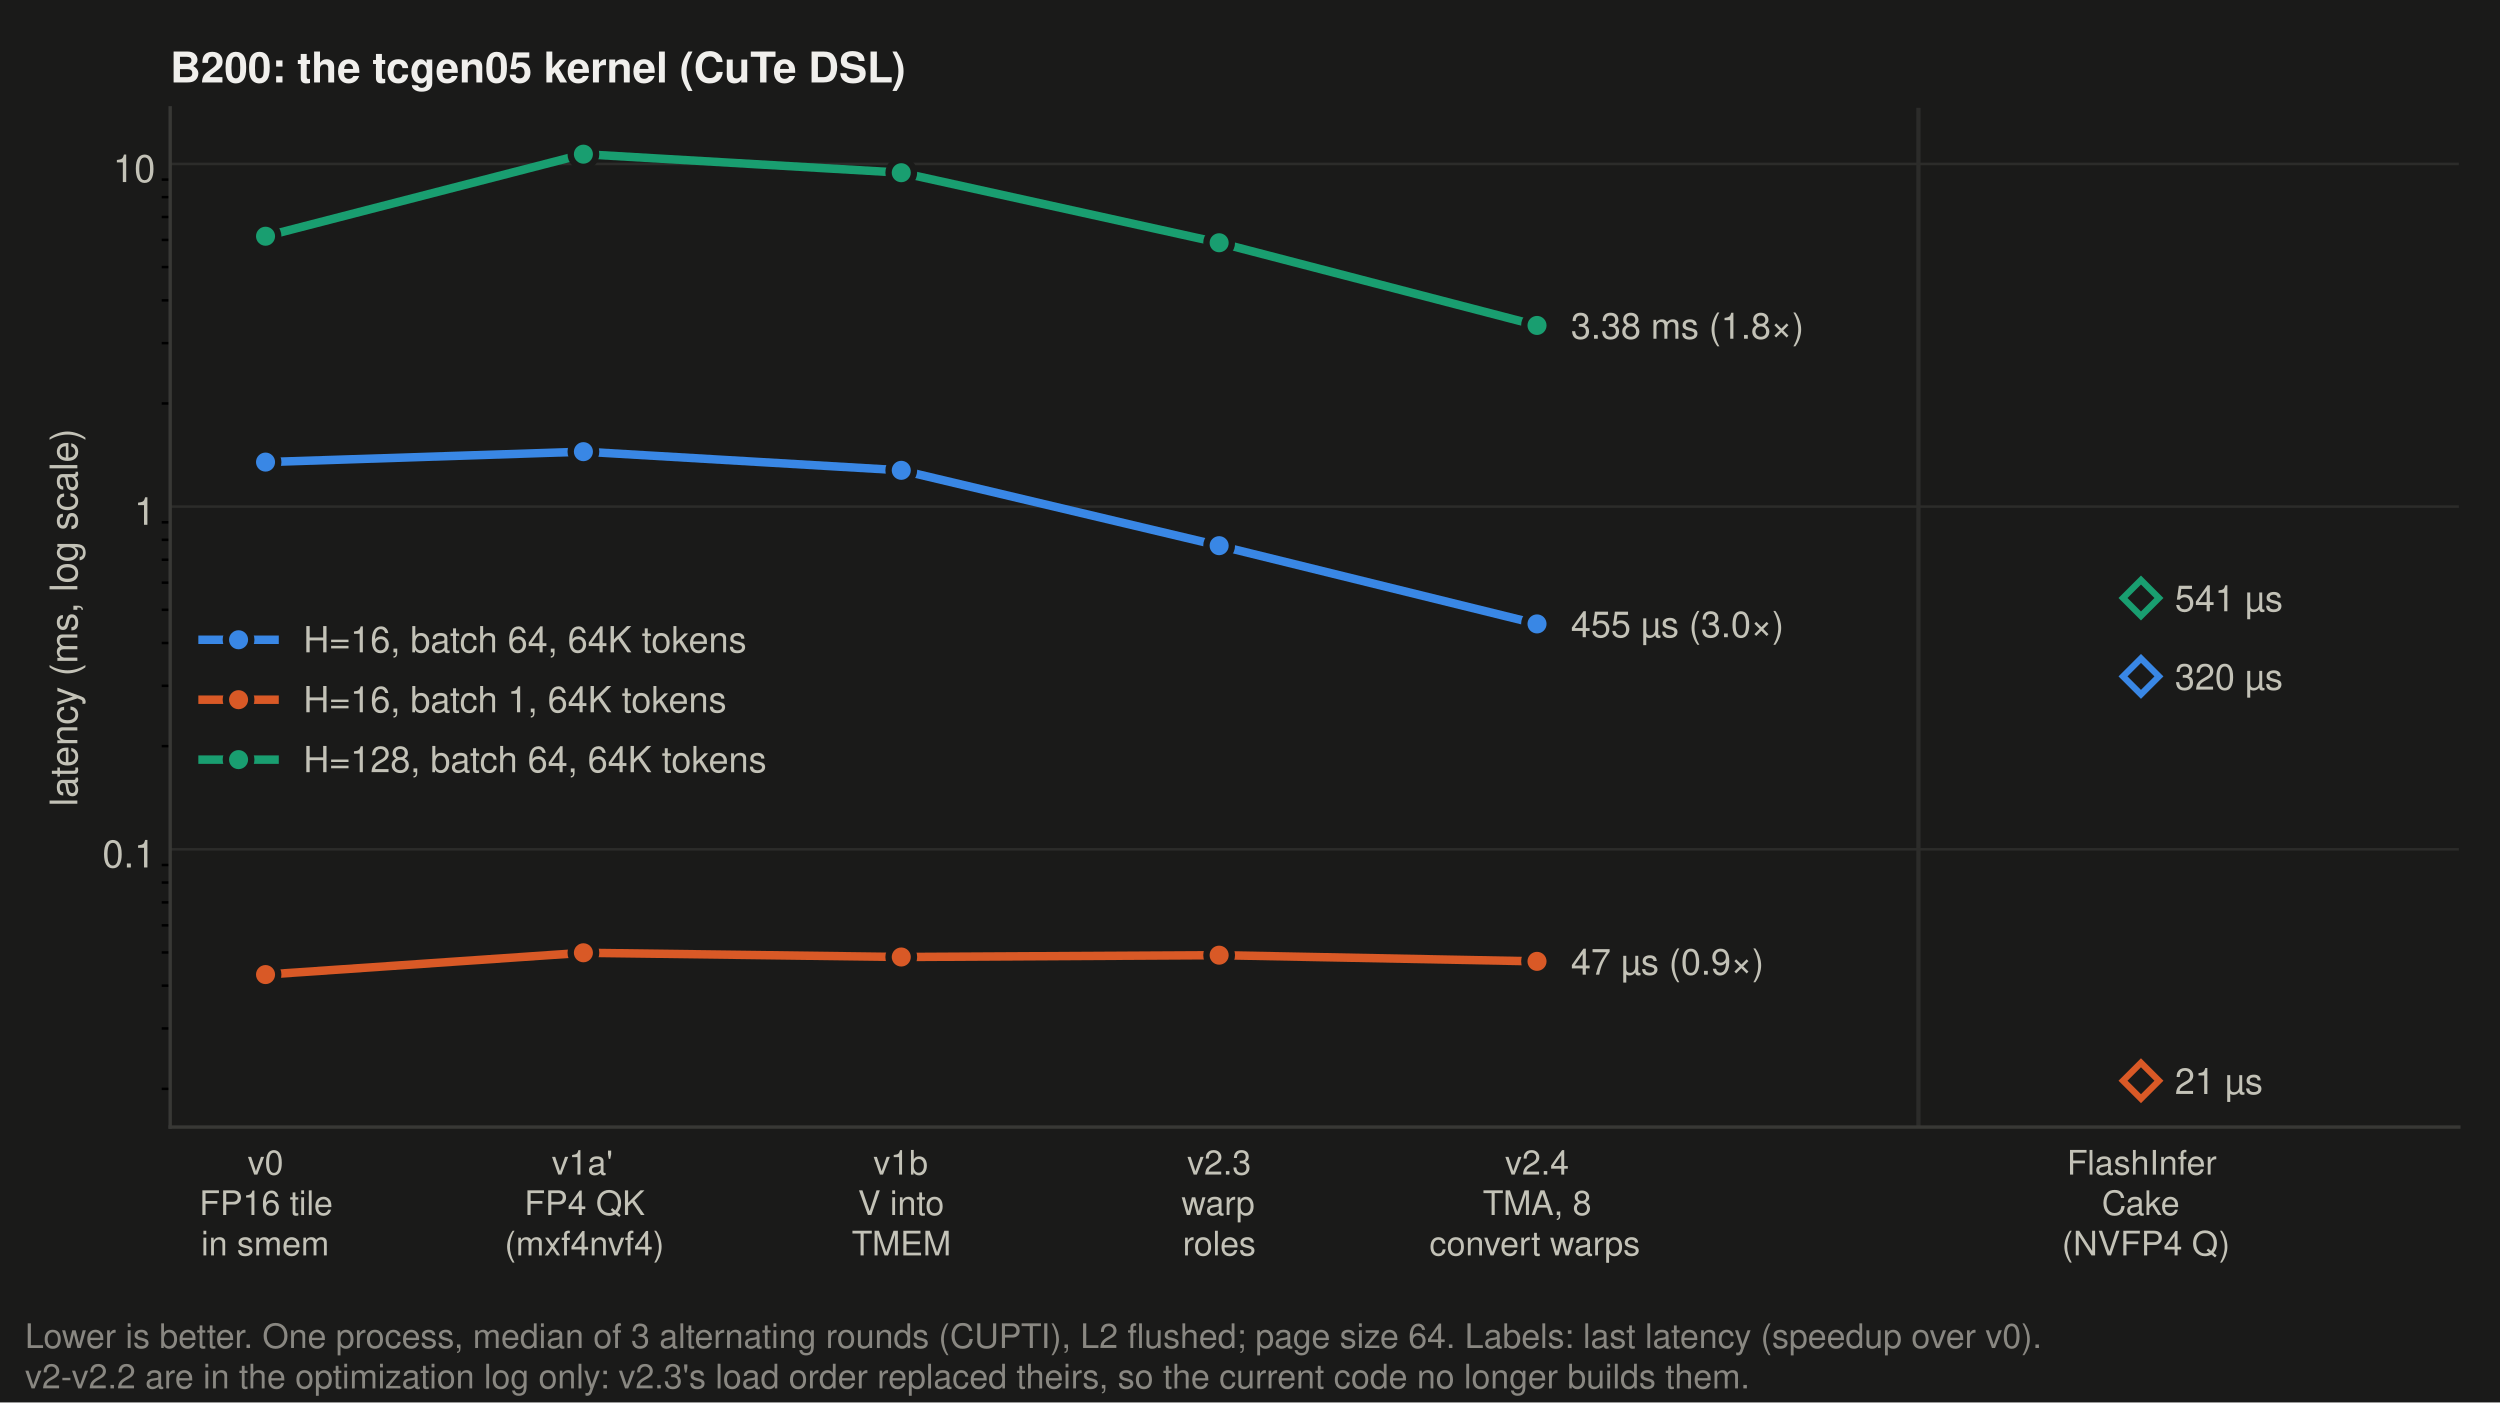
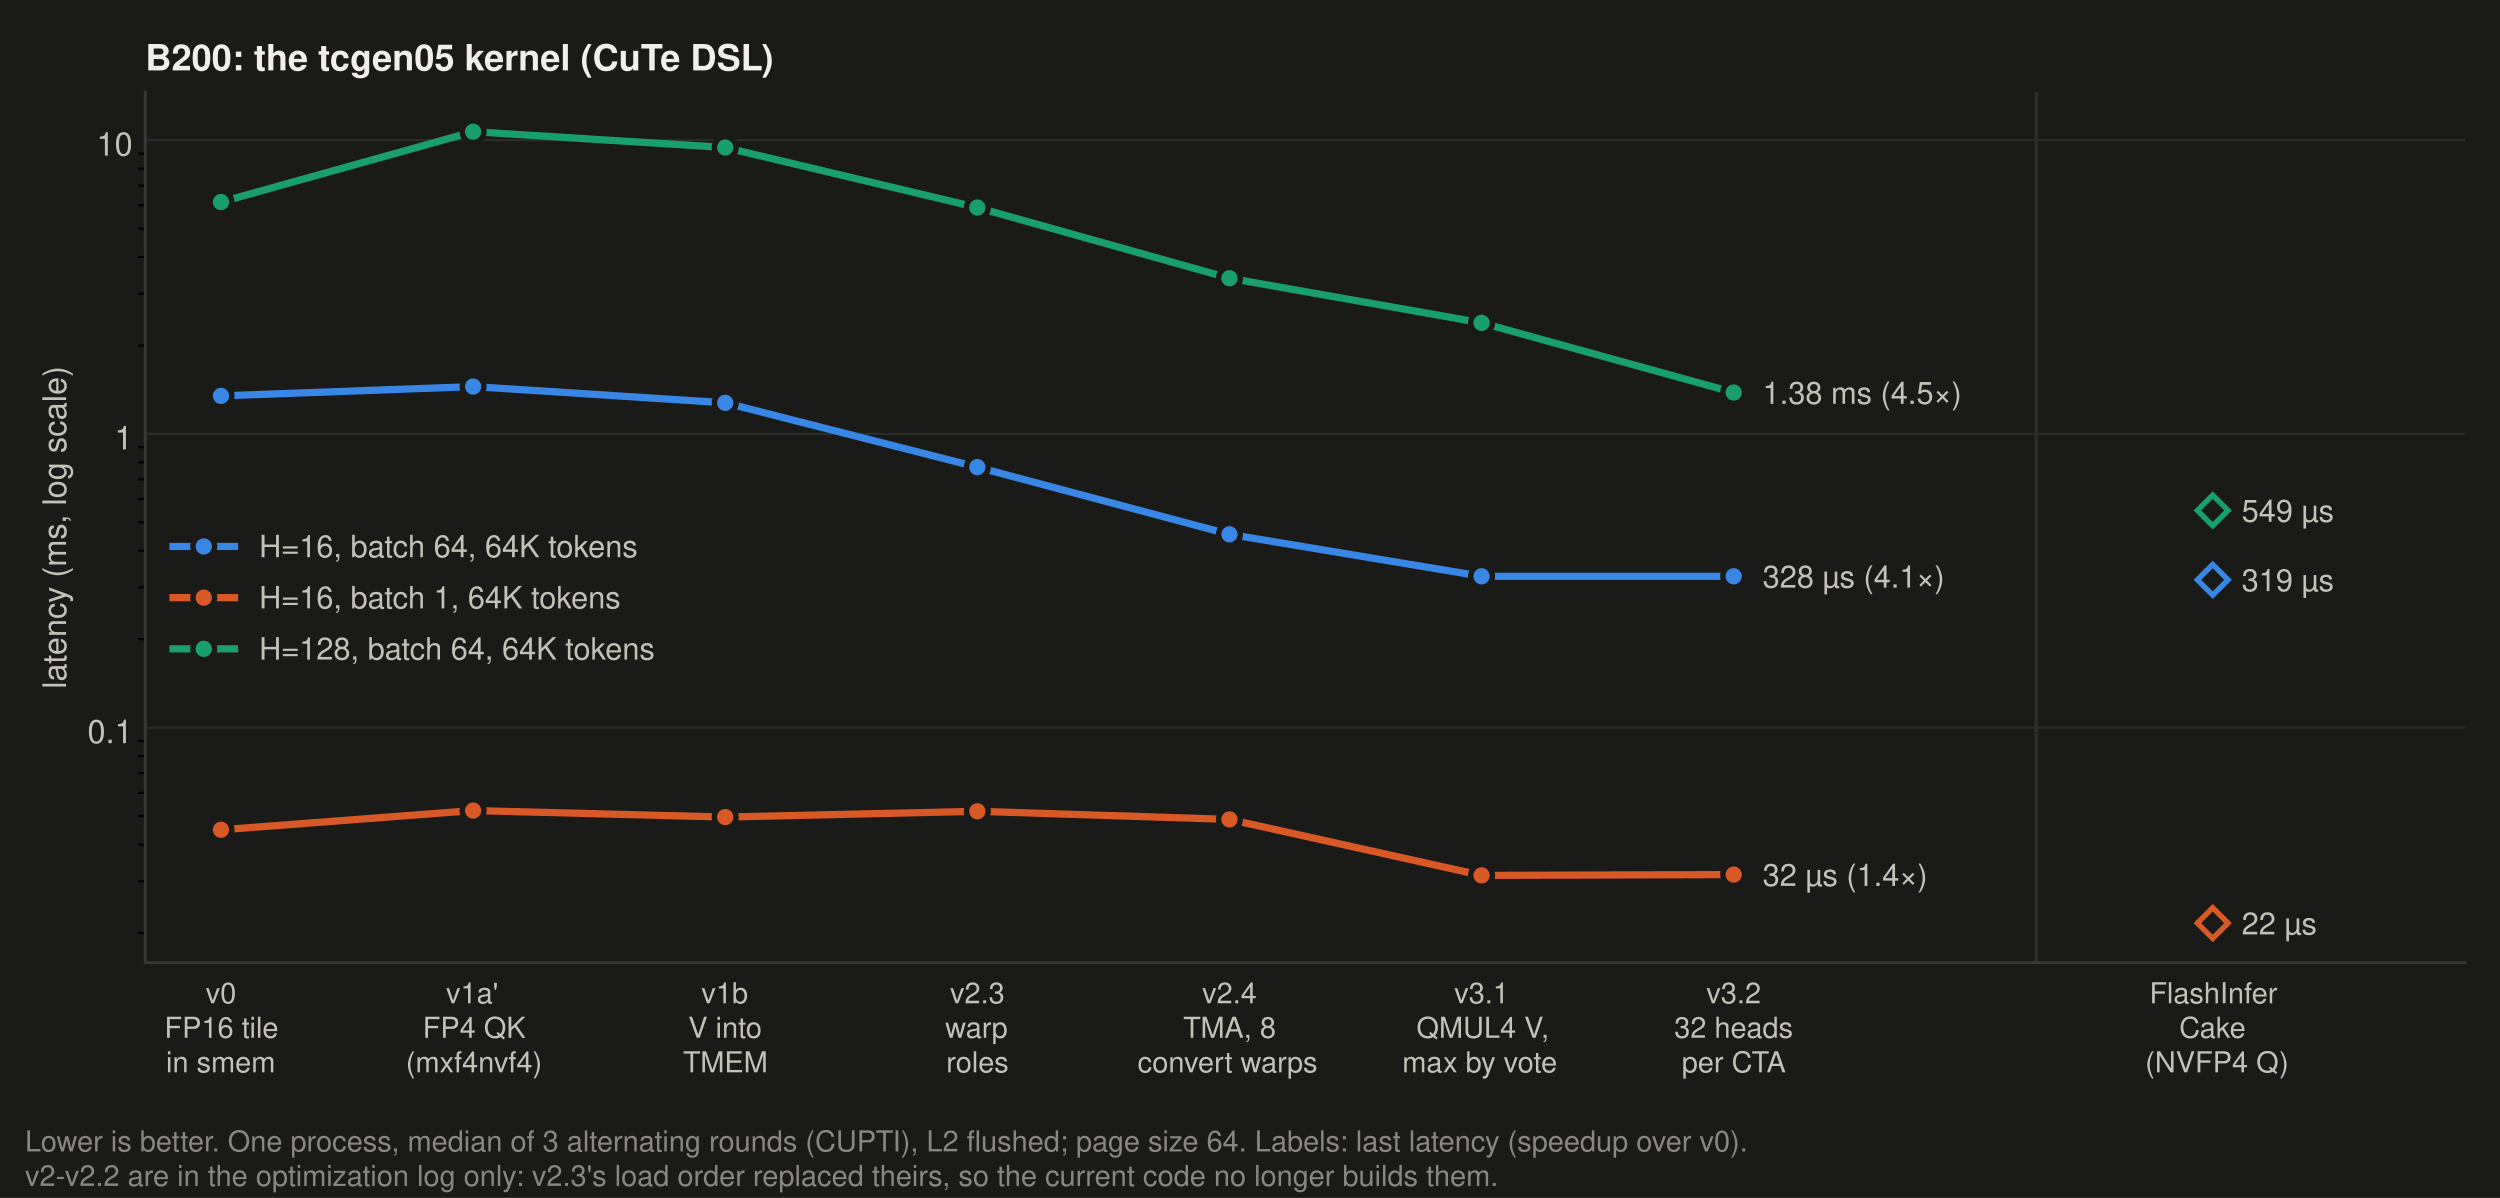
- <svg xmlns="http://www.w3.org/2000/svg" xmlns:xlink="http://www.w3.org/1999/xlink" width="590.4pt" height="331.2pt" viewBox="0 0 590.4 331.2" version="1.1">
+ <svg xmlns="http://www.w3.org/2000/svg" xmlns:xlink="http://www.w3.org/1999/xlink" width="691.2pt" height="331.2pt" viewBox="0 0 691.2 331.2" version="1.1">
  <defs>
    <style type="text/css">*{stroke-linejoin: round; stroke-linecap: butt}</style>
  </defs>
  <g id="figure_1">
    <g id="patch_1">
-       <path d="M 0 331.2  L 590.4 331.2  L 590.4 0  L 0 0  z " style="fill: #1a1a19" />
+       <path d="M 0 331.2  L 691.2 331.2  L 691.2 0  L 0 0  z " style="fill: #1a1a19" />
    </g>
    <g id="axes_1">
      <g id="patch_2">
-         <path d="M 40.188 266.164  L 580.68 266.164  L 580.68 25.47  L 40.188 25.47  z " style="fill: #1a1a19" />
+         <path d="M 40.188 266.164  L 681.48 266.164  L 681.48 25.47  L 40.188 25.47  z " style="fill: #1a1a19" />
      </g>
      <g id="matplotlib.axis_1">
        <g id="xtick_1">
          <g id="line2d_1" />
          <g id="text_1">
-             <text style="font-size: 8px; font-family: 'Helvetica Neue', 'Helvetica', 'Arial', 'DejaVu Sans', sans-serif; fill: #c3c2b7" transform="translate(58.48475 277.392)">v0</text>
-             <text style="font-size: 8px; font-family: 'Helvetica Neue', 'Helvetica', 'Arial', 'DejaVu Sans', sans-serif; fill: #c3c2b7" transform="translate(47.07662 286.936)">FP16 tile</text>
-             <text style="font-size: 8px; font-family: 'Helvetica Neue', 'Helvetica', 'Arial', 'DejaVu Sans', sans-serif; fill: #c3c2b7" transform="translate(47.51288 296.48)">in smem</text>
+             <text style="font-size: 8px; font-family: 'Helvetica Neue', 'Helvetica', 'Arial', 'DejaVu Sans', sans-serif; fill: #c3c2b7" transform="translate(56.87595 277.392)">v0</text>
+             <text style="font-size: 8px; font-family: 'Helvetica Neue', 'Helvetica', 'Arial', 'DejaVu Sans', sans-serif; fill: #c3c2b7" transform="translate(45.46782 286.936)">FP16 tile</text>
+             <text style="font-size: 8px; font-family: 'Helvetica Neue', 'Helvetica', 'Arial', 'DejaVu Sans', sans-serif; fill: #c3c2b7" transform="translate(45.90407 296.48)">in smem</text>
          </g>
        </g>
        <g id="xtick_2">
          <g id="line2d_2" />
          <g id="text_2">
-             <text style="font-size: 8px; font-family: 'Helvetica Neue', 'Helvetica', 'Arial', 'DejaVu Sans', sans-serif; fill: #c3c2b7" transform="translate(130.2931 277.392)">v1a'</text>
-             <text style="font-size: 8px; font-family: 'Helvetica Neue', 'Helvetica', 'Arial', 'DejaVu Sans', sans-serif; fill: #c3c2b7" transform="translate(123.845 286.936)">FP4 QK</text>
-             <text style="font-size: 8px; font-family: 'Helvetica Neue', 'Helvetica', 'Arial', 'DejaVu Sans', sans-serif; fill: #c3c2b7" transform="translate(119.1818 296.48)">(mxf4nvf4)</text>
+             <text style="font-size: 8px; font-family: 'Helvetica Neue', 'Helvetica', 'Arial', 'DejaVu Sans', sans-serif; fill: #c3c2b7" transform="translate(123.3216 277.392)">v1a'</text>
+             <text style="font-size: 8px; font-family: 'Helvetica Neue', 'Helvetica', 'Arial', 'DejaVu Sans', sans-serif; fill: #c3c2b7" transform="translate(116.8735 286.936)">FP4 QK</text>
+             <text style="font-size: 8px; font-family: 'Helvetica Neue', 'Helvetica', 'Arial', 'DejaVu Sans', sans-serif; fill: #c3c2b7" transform="translate(112.2103 296.48)">(mxf4nvf4)</text>
          </g>
        </g>
        <g id="xtick_3">
          <g id="line2d_3" />
          <g id="text_3">
-             <text style="font-size: 8px; font-family: 'Helvetica Neue', 'Helvetica', 'Arial', 'DejaVu Sans', sans-serif; fill: #c3c2b7" transform="translate(206.2495 277.392)">v1b</text>
-             <text style="font-size: 8px; font-family: 'Helvetica Neue', 'Helvetica', 'Arial', 'DejaVu Sans', sans-serif; fill: #c3c2b7" transform="translate(202.6214 286.936)">V into</text>
-             <text style="font-size: 8px; font-family: 'Helvetica Neue', 'Helvetica', 'Arial', 'DejaVu Sans', sans-serif; fill: #c3c2b7" transform="translate(201.1377 296.48)">TMEM</text>
+             <text style="font-size: 8px; font-family: 'Helvetica Neue', 'Helvetica', 'Arial', 'DejaVu Sans', sans-serif; fill: #c3c2b7" transform="translate(193.9154 277.392)">v1b</text>
+             <text style="font-size: 8px; font-family: 'Helvetica Neue', 'Helvetica', 'Arial', 'DejaVu Sans', sans-serif; fill: #c3c2b7" transform="translate(190.2873 286.936)">V into</text>
+             <text style="font-size: 8px; font-family: 'Helvetica Neue', 'Helvetica', 'Arial', 'DejaVu Sans', sans-serif; fill: #c3c2b7" transform="translate(188.8035 296.48)">TMEM</text>
          </g>
        </g>
        <g id="xtick_4">
          <g id="line2d_4" />
          <g id="text_4">
-             <text style="font-size: 8px; font-family: 'Helvetica Neue', 'Helvetica', 'Arial', 'DejaVu Sans', sans-serif; fill: #c3c2b7" transform="translate(280.3541 277.392)">v2.3</text>
-             <text style="font-size: 8px; font-family: 'Helvetica Neue', 'Helvetica', 'Arial', 'DejaVu Sans', sans-serif; fill: #c3c2b7" transform="translate(279.0297 286.936)">warp</text>
-             <text style="font-size: 8px; font-family: 'Helvetica Neue', 'Helvetica', 'Arial', 'DejaVu Sans', sans-serif; fill: #c3c2b7" transform="translate(279.321 296.48)">roles</text>
+             <text style="font-size: 8px; font-family: 'Helvetica Neue', 'Helvetica', 'Arial', 'DejaVu Sans', sans-serif; fill: #c3c2b7" transform="translate(262.6573 277.392)">v2.3</text>
+             <text style="font-size: 8px; font-family: 'Helvetica Neue', 'Helvetica', 'Arial', 'DejaVu Sans', sans-serif; fill: #c3c2b7" transform="translate(261.3329 286.936)">warp</text>
+             <text style="font-size: 8px; font-family: 'Helvetica Neue', 'Helvetica', 'Arial', 'DejaVu Sans', sans-serif; fill: #c3c2b7" transform="translate(261.6242 296.48)">roles</text>
          </g>
        </g>
        <g id="xtick_5">
          <g id="line2d_5" />
          <g id="text_5">
-             <text style="font-size: 8px; font-family: 'Helvetica Neue', 'Helvetica', 'Arial', 'DejaVu Sans', sans-serif; fill: #c3c2b7" transform="translate(355.4225 277.392)">v2.4</text>
-             <text style="font-size: 8px; font-family: 'Helvetica Neue', 'Helvetica', 'Arial', 'DejaVu Sans', sans-serif; fill: #c3c2b7" transform="translate(350.1625 286.936)">TMA, 8</text>
-             <text style="font-size: 8px; font-family: 'Helvetica Neue', 'Helvetica', 'Arial', 'DejaVu Sans', sans-serif; fill: #c3c2b7" transform="translate(337.5781 296.48)">convert warps</text>
+             <text style="font-size: 8px; font-family: 'Helvetica Neue', 'Helvetica', 'Arial', 'DejaVu Sans', sans-serif; fill: #c3c2b7" transform="translate(332.3629 277.392)">v2.4</text>
+             <text style="font-size: 8px; font-family: 'Helvetica Neue', 'Helvetica', 'Arial', 'DejaVu Sans', sans-serif; fill: #c3c2b7" transform="translate(327.1029 286.936)">TMA, 8</text>
+             <text style="font-size: 8px; font-family: 'Helvetica Neue', 'Helvetica', 'Arial', 'DejaVu Sans', sans-serif; fill: #c3c2b7" transform="translate(314.5186 296.48)">convert warps</text>
          </g>
        </g>
        <g id="xtick_6">
          <g id="line2d_6" />
          <g id="text_6">
-             <text style="font-size: 8px; font-family: 'Helvetica Neue', 'Helvetica', 'Arial', 'DejaVu Sans', sans-serif; fill: #c3c2b7" transform="translate(488.1317 277.392)">FlashInfer</text>
-             <text style="font-size: 8px; font-family: 'Helvetica Neue', 'Helvetica', 'Arial', 'DejaVu Sans', sans-serif; fill: #c3c2b7" transform="translate(496.351 286.936)">Cake</text>
-             <text style="font-size: 8px; font-family: 'Helvetica Neue', 'Helvetica', 'Arial', 'DejaVu Sans', sans-serif; fill: #c3c2b7" transform="translate(486.9435 296.48)">(NVFP4 Q)</text>
+             <text style="font-size: 8px; font-family: 'Helvetica Neue', 'Helvetica', 'Arial', 'DejaVu Sans', sans-serif; fill: #c3c2b7" transform="translate(402.0686 277.392)">v3.1</text>
+             <text style="font-size: 8px; font-family: 'Helvetica Neue', 'Helvetica', 'Arial', 'DejaVu Sans', sans-serif; fill: #c3c2b7" transform="translate(391.6173 286.936)">QMUL4 V,</text>
+             <text style="font-size: 8px; font-family: 'Helvetica Neue', 'Helvetica', 'Arial', 'DejaVu Sans', sans-serif; fill: #c3c2b7" transform="translate(387.6961 296.48)">max by vote</text>
+           </g>
+         </g>
+         <g id="xtick_7">
+           <g id="line2d_7" />
+           <g id="text_7">
+             <text style="font-size: 8px; font-family: 'Helvetica Neue', 'Helvetica', 'Arial', 'DejaVu Sans', sans-serif; fill: #c3c2b7" transform="translate(471.7742 277.392)">v3.2</text>
+             <text style="font-size: 8px; font-family: 'Helvetica Neue', 'Helvetica', 'Arial', 'DejaVu Sans', sans-serif; fill: #c3c2b7" transform="translate(462.8824 286.936)">32 heads</text>
+             <text style="font-size: 8px; font-family: 'Helvetica Neue', 'Helvetica', 'Arial', 'DejaVu Sans', sans-serif; fill: #c3c2b7" transform="translate(464.9617 296.48)">per CTA</text>
+           </g>
+         </g>
+         <g id="xtick_8">
+           <g id="line2d_8" />
+           <g id="text_8">
+             <text style="font-size: 8px; font-family: 'Helvetica Neue', 'Helvetica', 'Arial', 'DejaVu Sans', sans-serif; fill: #c3c2b7" transform="translate(594.2943 277.392)">FlashInfer</text>
+             <text style="font-size: 8px; font-family: 'Helvetica Neue', 'Helvetica', 'Arial', 'DejaVu Sans', sans-serif; fill: #c3c2b7" transform="translate(602.5137 286.936)">Cake</text>
+             <text style="font-size: 8px; font-family: 'Helvetica Neue', 'Helvetica', 'Arial', 'DejaVu Sans', sans-serif; fill: #c3c2b7" transform="translate(593.1062 296.48)">(NVFP4 Q)</text>
          </g>
        </g>
      </g>
      <g id="matplotlib.axis_2">
        <g id="ytick_1">
-           <g id="line2d_7">
-             <path d="M 40.188 200.573  L 580.68 200.573  " clip-path="url(#pff2d1e8fad)" style="fill: none; stroke: #2c2c2a; stroke-width: 0.6; stroke-linecap: square" />
-           </g>
-           <g id="line2d_8" />
-           <g id="text_7">
-             <text style="font-size: 9px; font-family: 'Helvetica Neue', 'Helvetica', 'Arial', 'DejaVu Sans', sans-serif; text-anchor: end; fill: #c3c2b7" x="36.688" y="204.857" transform="rotate(-0 36.688 204.857)">0.1</text>
+           <g id="line2d_9">
+             <path d="M 40.188 201.173  L 681.48 201.173  " clip-path="url(#pf9c67b14f9)" style="fill: none; stroke: #2c2c2a; stroke-width: 0.6; stroke-linecap: square" />
+           </g>
+           <g id="line2d_10" />
+           <g id="text_9">
+             <text style="font-size: 9px; font-family: 'Helvetica Neue', 'Helvetica', 'Arial', 'DejaVu Sans', sans-serif; text-anchor: end; fill: #c3c2b7" x="36.688" y="205.457" transform="rotate(-0 36.688 205.4575)">0.1</text>
          </g>
        </g>
        <g id="ytick_2">
-           <g id="line2d_9">
-             <path d="M 40.188 119.644  L 580.68 119.644  " clip-path="url(#pff2d1e8fad)" style="fill: none; stroke: #2c2c2a; stroke-width: 0.6; stroke-linecap: square" />
-           </g>
-           <g id="line2d_10" />
-           <g id="text_8">
-             <text style="font-size: 9px; font-family: 'Helvetica Neue', 'Helvetica', 'Arial', 'DejaVu Sans', sans-serif; text-anchor: end; fill: #c3c2b7" x="36.688" y="123.928" transform="rotate(-0 36.688 123.9279)">1</text>
+           <g id="line2d_11">
+             <path d="M 40.188 119.957  L 681.48 119.957  " clip-path="url(#pf9c67b14f9)" style="fill: none; stroke: #2c2c2a; stroke-width: 0.6; stroke-linecap: square" />
+           </g>
+           <g id="line2d_12" />
+           <g id="text_10">
+             <text style="font-size: 9px; font-family: 'Helvetica Neue', 'Helvetica', 'Arial', 'DejaVu Sans', sans-serif; text-anchor: end; fill: #c3c2b7" x="36.688" y="124.241" transform="rotate(-0 36.688 124.2412)">1</text>
          </g>
        </g>
        <g id="ytick_3">
-           <g id="line2d_11">
-             <path d="M 40.188 38.715  L 580.68 38.715  " clip-path="url(#pff2d1e8fad)" style="fill: none; stroke: #2c2c2a; stroke-width: 0.6; stroke-linecap: square" />
-           </g>
-           <g id="line2d_12" />
-           <g id="text_9">
-             <text style="font-size: 9px; font-family: 'Helvetica Neue', 'Helvetica', 'Arial', 'DejaVu Sans', sans-serif; text-anchor: end; fill: #c3c2b7" x="36.688" y="42.999" transform="rotate(-0 36.688 42.99866)">10</text>
+           <g id="line2d_13">
+             <path d="M 40.188 38.741  L 681.48 38.741  " clip-path="url(#pf9c67b14f9)" style="fill: none; stroke: #2c2c2a; stroke-width: 0.6; stroke-linecap: square" />
+           </g>
+           <g id="line2d_14" />
+           <g id="text_11">
+             <text style="font-size: 9px; font-family: 'Helvetica Neue', 'Helvetica', 'Arial', 'DejaVu Sans', sans-serif; text-anchor: end; fill: #c3c2b7" x="36.688" y="43.025" transform="rotate(-0 36.688 43.02499)">10</text>
          </g>
        </g>
        <g id="ytick_4">
-           <g id="line2d_13">
+           <g id="line2d_15">
            <defs>
              <path id="mab02557f26" d="M 0 0  L -2 0  " style="stroke: #000000; stroke-width: 0.6" />
            </defs>
            <g>
-               <use xlink:href="#mab02557f26" x="40.188" y="257.14" style="stroke: #000000; stroke-width: 0.6" />
+               <use xlink:href="#mab02557f26" x="40.188" y="257.941" style="stroke: #000000; stroke-width: 0.6" />
            </g>
          </g>
        </g>
        <g id="ytick_5">
-           <g id="line2d_14">
-             <g>
-               <use xlink:href="#mab02557f26" x="40.188" y="242.889" style="stroke: #000000; stroke-width: 0.6" />
+           <g id="line2d_16">
+             <g>
+               <use xlink:href="#mab02557f26" x="40.188" y="243.64" style="stroke: #000000; stroke-width: 0.6" />
            </g>
          </g>
        </g>
        <g id="ytick_6">
-           <g id="line2d_15">
-             <g>
-               <use xlink:href="#mab02557f26" x="40.188" y="232.778" style="stroke: #000000; stroke-width: 0.6" />
+           <g id="line2d_17">
+             <g>
+               <use xlink:href="#mab02557f26" x="40.188" y="233.493" style="stroke: #000000; stroke-width: 0.6" />
            </g>
          </g>
        </g>
        <g id="ytick_7">
-           <g id="line2d_16">
-             <g>
-               <use xlink:href="#mab02557f26" x="40.188" y="224.935" style="stroke: #000000; stroke-width: 0.6" />
+           <g id="line2d_18">
+             <g>
+               <use xlink:href="#mab02557f26" x="40.188" y="225.622" style="stroke: #000000; stroke-width: 0.6" />
            </g>
          </g>
        </g>
        <g id="ytick_8">
-           <g id="line2d_17">
-             <g>
-               <use xlink:href="#mab02557f26" x="40.188" y="218.527" style="stroke: #000000; stroke-width: 0.6" />
+           <g id="line2d_19">
+             <g>
+               <use xlink:href="#mab02557f26" x="40.188" y="219.191" style="stroke: #000000; stroke-width: 0.6" />
            </g>
          </g>
        </g>
        <g id="ytick_9">
-           <g id="line2d_18">
-             <g>
-               <use xlink:href="#mab02557f26" x="40.188" y="213.109" style="stroke: #000000; stroke-width: 0.6" />
+           <g id="line2d_20">
+             <g>
+               <use xlink:href="#mab02557f26" x="40.188" y="213.754" style="stroke: #000000; stroke-width: 0.6" />
            </g>
          </g>
        </g>
        <g id="ytick_10">
-           <g id="line2d_19">
-             <g>
-               <use xlink:href="#mab02557f26" x="40.188" y="208.416" style="stroke: #000000; stroke-width: 0.6" />
+           <g id="line2d_21">
+             <g>
+               <use xlink:href="#mab02557f26" x="40.188" y="209.044" style="stroke: #000000; stroke-width: 0.6" />
            </g>
          </g>
        </g>
        <g id="ytick_11">
-           <g id="line2d_20">
-             <g>
-               <use xlink:href="#mab02557f26" x="40.188" y="204.276" style="stroke: #000000; stroke-width: 0.6" />
+           <g id="line2d_22">
+             <g>
+               <use xlink:href="#mab02557f26" x="40.188" y="204.89" style="stroke: #000000; stroke-width: 0.6" />
            </g>
          </g>
        </g>
        <g id="ytick_12">
-           <g id="line2d_21">
-             <g>
-               <use xlink:href="#mab02557f26" x="40.188" y="176.211" style="stroke: #000000; stroke-width: 0.6" />
+           <g id="line2d_23">
+             <g>
+               <use xlink:href="#mab02557f26" x="40.188" y="176.725" style="stroke: #000000; stroke-width: 0.6" />
            </g>
          </g>
        </g>
        <g id="ytick_13">
-           <g id="line2d_22">
-             <g>
-               <use xlink:href="#mab02557f26" x="40.188" y="161.96" style="stroke: #000000; stroke-width: 0.6" />
+           <g id="line2d_24">
+             <g>
+               <use xlink:href="#mab02557f26" x="40.188" y="162.423" style="stroke: #000000; stroke-width: 0.6" />
            </g>
          </g>
        </g>
        <g id="ytick_14">
-           <g id="line2d_23">
-             <g>
-               <use xlink:href="#mab02557f26" x="40.188" y="151.849" style="stroke: #000000; stroke-width: 0.6" />
+           <g id="line2d_25">
+             <g>
+               <use xlink:href="#mab02557f26" x="40.188" y="152.276" style="stroke: #000000; stroke-width: 0.6" />
            </g>
          </g>
        </g>
        <g id="ytick_15">
-           <g id="line2d_24">
-             <g>
-               <use xlink:href="#mab02557f26" x="40.188" y="144.006" style="stroke: #000000; stroke-width: 0.6" />
+           <g id="line2d_26">
+             <g>
+               <use xlink:href="#mab02557f26" x="40.188" y="144.406" style="stroke: #000000; stroke-width: 0.6" />
            </g>
          </g>
        </g>
        <g id="ytick_16">
-           <g id="line2d_25">
-             <g>
-               <use xlink:href="#mab02557f26" x="40.188" y="137.598" style="stroke: #000000; stroke-width: 0.6" />
+           <g id="line2d_27">
+             <g>
+               <use xlink:href="#mab02557f26" x="40.188" y="137.975" style="stroke: #000000; stroke-width: 0.6" />
            </g>
          </g>
        </g>
        <g id="ytick_17">
-           <g id="line2d_26">
-             <g>
-               <use xlink:href="#mab02557f26" x="40.188" y="132.18" style="stroke: #000000; stroke-width: 0.6" />
+           <g id="line2d_28">
+             <g>
+               <use xlink:href="#mab02557f26" x="40.188" y="132.538" style="stroke: #000000; stroke-width: 0.6" />
            </g>
          </g>
        </g>
        <g id="ytick_18">
-           <g id="line2d_27">
-             <g>
-               <use xlink:href="#mab02557f26" x="40.188" y="127.487" style="stroke: #000000; stroke-width: 0.6" />
+           <g id="line2d_29">
+             <g>
+               <use xlink:href="#mab02557f26" x="40.188" y="127.828" style="stroke: #000000; stroke-width: 0.6" />
            </g>
          </g>
        </g>
        <g id="ytick_19">
-           <g id="line2d_28">
-             <g>
-               <use xlink:href="#mab02557f26" x="40.188" y="123.347" style="stroke: #000000; stroke-width: 0.6" />
+           <g id="line2d_30">
+             <g>
+               <use xlink:href="#mab02557f26" x="40.188" y="123.673" style="stroke: #000000; stroke-width: 0.6" />
            </g>
          </g>
        </g>
        <g id="ytick_20">
-           <g id="line2d_29">
-             <g>
-               <use xlink:href="#mab02557f26" x="40.188" y="95.282" style="stroke: #000000; stroke-width: 0.6" />
+           <g id="line2d_31">
+             <g>
+               <use xlink:href="#mab02557f26" x="40.188" y="95.509" style="stroke: #000000; stroke-width: 0.6" />
            </g>
          </g>
        </g>
        <g id="ytick_21">
-           <g id="line2d_30">
-             <g>
-               <use xlink:href="#mab02557f26" x="40.188" y="81.031" style="stroke: #000000; stroke-width: 0.6" />
+           <g id="line2d_32">
+             <g>
+               <use xlink:href="#mab02557f26" x="40.188" y="81.207" style="stroke: #000000; stroke-width: 0.6" />
            </g>
          </g>
        </g>
        <g id="ytick_22">
-           <g id="line2d_31">
-             <g>
-               <use xlink:href="#mab02557f26" x="40.188" y="70.92" style="stroke: #000000; stroke-width: 0.6" />
+           <g id="line2d_33">
+             <g>
+               <use xlink:href="#mab02557f26" x="40.188" y="71.06" style="stroke: #000000; stroke-width: 0.6" />
            </g>
          </g>
        </g>
        <g id="ytick_23">
-           <g id="line2d_32">
-             <g>
-               <use xlink:href="#mab02557f26" x="40.188" y="63.077" style="stroke: #000000; stroke-width: 0.6" />
+           <g id="line2d_34">
+             <g>
+               <use xlink:href="#mab02557f26" x="40.188" y="63.19" style="stroke: #000000; stroke-width: 0.6" />
            </g>
          </g>
        </g>
        <g id="ytick_24">
-           <g id="line2d_33">
-             <g>
-               <use xlink:href="#mab02557f26" x="40.188" y="56.669" style="stroke: #000000; stroke-width: 0.6" />
+           <g id="line2d_35">
+             <g>
+               <use xlink:href="#mab02557f26" x="40.188" y="56.759" style="stroke: #000000; stroke-width: 0.6" />
            </g>
          </g>
        </g>
        <g id="ytick_25">
-           <g id="line2d_34">
-             <g>
-               <use xlink:href="#mab02557f26" x="40.188" y="51.251" style="stroke: #000000; stroke-width: 0.6" />
+           <g id="line2d_36">
+             <g>
+               <use xlink:href="#mab02557f26" x="40.188" y="51.322" style="stroke: #000000; stroke-width: 0.6" />
            </g>
          </g>
        </g>
        <g id="ytick_26">
-           <g id="line2d_35">
-             <g>
-               <use xlink:href="#mab02557f26" x="40.188" y="46.558" style="stroke: #000000; stroke-width: 0.6" />
+           <g id="line2d_37">
+             <g>
+               <use xlink:href="#mab02557f26" x="40.188" y="46.612" style="stroke: #000000; stroke-width: 0.6" />
            </g>
          </g>
        </g>
        <g id="ytick_27">
-           <g id="line2d_36">
-             <g>
-               <use xlink:href="#mab02557f26" x="40.188" y="42.418" style="stroke: #000000; stroke-width: 0.6" />
-             </g>
-           </g>
-         </g>
-         <g id="text_10">
+           <g id="line2d_38">
+             <g>
+               <use xlink:href="#mab02557f26" x="40.188" y="42.457" style="stroke: #000000; stroke-width: 0.6" />
+             </g>
+           </g>
+         </g>
+         <g id="text_12">
          <text style="font-size: 9px; font-family: 'Helvetica Neue', 'Helvetica', 'Arial', 'DejaVu Sans', sans-serif; text-anchor: middle; fill: #c3c2b7" x="18.262" y="145.817" transform="rotate(-90 18.26241 145.817)">latency (ms, log scale)</text>
        </g>
      </g>
-       <g id="line2d_37">
-         <path d="M 453.064 266.164  L 453.064 25.47  " clip-path="url(#pff2d1e8fad)" style="fill: none; stroke: #2c2c2a; stroke-linecap: square" />
+       <g id="line2d_39">
+         <path d="M 562.98 266.164  L 562.98 25.47  " clip-path="url(#pf9c67b14f9)" style="fill: none; stroke: #2c2c2a; stroke-linecap: square" />
      </g>
      <g id="patch_3">
        <path d="M 40.188 266.164  L 40.188 25.47  " style="fill: none; stroke: #383835; stroke-width: 0.8; stroke-linejoin: miter; stroke-linecap: square" />
      </g>
      <g id="patch_4">
-         <path d="M 40.188 266.164  L 580.68 266.164  " style="fill: none; stroke: #383835; stroke-width: 0.8; stroke-linejoin: miter; stroke-linecap: square" />
-       </g>
-       <g id="line2d_38">
-         <path d="M 62.709 109.127  L 137.777 106.665  L 212.845 111.072  L 287.913 128.867  L 362.982 147.344  " clip-path="url(#pff2d1e8fad)" style="fill: none; stroke: #3987e5; stroke-width: 2; stroke-linecap: square" />
+         <path d="M 40.188 266.164  L 681.48 266.164  " style="fill: none; stroke: #383835; stroke-width: 0.8; stroke-linejoin: miter; stroke-linecap: square" />
+       </g>
+       <g id="line2d_40">
+         <path d="M 61.1 109.448  L 130.805 106.878  L 200.511 111.377  L 270.217 129.153  L 339.922 147.732  L 409.628 159.341  L 479.334 159.33  " clip-path="url(#pf9c67b14f9)" style="fill: none; stroke: #3987e5; stroke-width: 2; stroke-linecap: square" />
        <defs>
          <path id="mf79007d55c" d="M 0 3  C 0.796 3 1.559 2.684 2.121 2.121  C 2.684 1.559 3 0.796 3 0  C 3 -0.796 2.684 -1.559 2.121 -2.121  C 1.559 -2.684 0.796 -3 0 -3  C -0.796 -3 -1.559 -2.684 -2.121 -2.121  C -2.684 -1.559 -3 -0.796 -3 0  C -3 0.796 -2.684 1.559 -2.121 2.121  C -1.559 2.684 -0.796 3 0 3  z " style="stroke: #1a1a19; stroke-width: 1.5" />
        </defs>
-         <g clip-path="url(#pff2d1e8fad)">
-           <use xlink:href="#mf79007d55c" x="62.709" y="109.127" style="fill: #3987e5; stroke: #1a1a19; stroke-width: 1.5" />
-           <use xlink:href="#mf79007d55c" x="137.777" y="106.665" style="fill: #3987e5; stroke: #1a1a19; stroke-width: 1.5" />
-           <use xlink:href="#mf79007d55c" x="212.845" y="111.072" style="fill: #3987e5; stroke: #1a1a19; stroke-width: 1.5" />
-           <use xlink:href="#mf79007d55c" x="287.913" y="128.867" style="fill: #3987e5; stroke: #1a1a19; stroke-width: 1.5" />
-           <use xlink:href="#mf79007d55c" x="362.982" y="147.344" style="fill: #3987e5; stroke: #1a1a19; stroke-width: 1.5" />
-         </g>
-       </g>
-       <g id="text_11">
-         <text style="font-size: 8.5px; font-family: 'Helvetica Neue', 'Helvetica', 'Arial', 'DejaVu Sans', sans-serif; text-anchor: start; fill: #c3c2b7" x="370.982" y="150.485" transform="rotate(-0 370.9818 150.4846)">455 µs  (3.0×)</text>
-       </g>
-       <g id="line2d_39">
+         <g clip-path="url(#pf9c67b14f9)">
+           <use xlink:href="#mf79007d55c" x="61.1" y="109.448" style="fill: #3987e5; stroke: #1a1a19; stroke-width: 1.5" />
+           <use xlink:href="#mf79007d55c" x="130.805" y="106.878" style="fill: #3987e5; stroke: #1a1a19; stroke-width: 1.5" />
+           <use xlink:href="#mf79007d55c" x="200.511" y="111.377" style="fill: #3987e5; stroke: #1a1a19; stroke-width: 1.5" />
+           <use xlink:href="#mf79007d55c" x="270.217" y="129.153" style="fill: #3987e5; stroke: #1a1a19; stroke-width: 1.5" />
+           <use xlink:href="#mf79007d55c" x="339.922" y="147.732" style="fill: #3987e5; stroke: #1a1a19; stroke-width: 1.5" />
+           <use xlink:href="#mf79007d55c" x="409.628" y="159.341" style="fill: #3987e5; stroke: #1a1a19; stroke-width: 1.5" />
+           <use xlink:href="#mf79007d55c" x="479.334" y="159.33" style="fill: #3987e5; stroke: #1a1a19; stroke-width: 1.5" />
+         </g>
+       </g>
+       <g id="text_13">
+         <text style="font-size: 8.5px; font-family: 'Helvetica Neue', 'Helvetica', 'Arial', 'DejaVu Sans', sans-serif; text-anchor: start; fill: #c3c2b7" x="487.334" y="162.471" transform="rotate(-0 487.3336 162.4707)">328 µs  (4.1×)</text>
+       </g>
+       <g id="line2d_41">
        <defs>
          <path id="m2bfd45a061" d="M -0 4.243  L 4.243 0  L 0 -4.243  L -4.243 -0  z " style="stroke: #3987e5; stroke-width: 1.5; stroke-linejoin: miter" />
        </defs>
-         <g clip-path="url(#pff2d1e8fad)">
-           <use xlink:href="#m2bfd45a061" x="505.612" y="159.738" style="fill-opacity: 0; stroke: #3987e5; stroke-width: 1.5; stroke-linejoin: miter" />
-         </g>
-       </g>
-       <g id="text_12">
-         <text style="font-size: 8.5px; font-family: 'Helvetica Neue', 'Helvetica', 'Arial', 'DejaVu Sans', sans-serif; text-anchor: start; fill: #c3c2b7" x="513.612" y="162.879" transform="rotate(-0 513.6117 162.879)">320 µs</text>
-       </g>
-       <g id="line2d_40">
-         <path d="M 62.709 230.155  L 137.777 225.006  L 212.845 226.006  L 287.913 225.574  L 362.982 227.035  " clip-path="url(#pff2d1e8fad)" style="fill: none; stroke: #d95926; stroke-width: 2; stroke-linecap: square" />
+         <g clip-path="url(#pf9c67b14f9)">
+           <use xlink:href="#m2bfd45a061" x="611.774" y="160.302" style="fill-opacity: 0; stroke: #3987e5; stroke-width: 1.5; stroke-linejoin: miter" />
+         </g>
+       </g>
+       <g id="text_14">
+         <text style="font-size: 8.5px; font-family: 'Helvetica Neue', 'Helvetica', 'Arial', 'DejaVu Sans', sans-serif; text-anchor: start; fill: #c3c2b7" x="619.774" y="163.442" transform="rotate(-0 619.7743 163.4423)">319 µs</text>
+       </g>
+       <g id="line2d_42">
+         <path d="M 61.1 229.417  L 130.805 224.103  L 200.511 225.905  L 270.217 224.307  L 339.922 226.551  L 409.628 242.031  L 479.334 241.807  " clip-path="url(#pf9c67b14f9)" style="fill: none; stroke: #d95926; stroke-width: 2; stroke-linecap: square" />
        <defs>
          <path id="m51780b8e6a" d="M 0 3  C 0.796 3 1.559 2.684 2.121 2.121  C 2.684 1.559 3 0.796 3 0  C 3 -0.796 2.684 -1.559 2.121 -2.121  C 1.559 -2.684 0.796 -3 0 -3  C -0.796 -3 -1.559 -2.684 -2.121 -2.121  C -2.684 -1.559 -3 -0.796 -3 0  C -3 0.796 -2.684 1.559 -2.121 2.121  C -1.559 2.684 -0.796 3 0 3  z " style="stroke: #1a1a19; stroke-width: 1.5" />
        </defs>
-         <g clip-path="url(#pff2d1e8fad)">
-           <use xlink:href="#m51780b8e6a" x="62.709" y="230.155" style="fill: #d95926; stroke: #1a1a19; stroke-width: 1.5" />
-           <use xlink:href="#m51780b8e6a" x="137.777" y="225.006" style="fill: #d95926; stroke: #1a1a19; stroke-width: 1.5" />
-           <use xlink:href="#m51780b8e6a" x="212.845" y="226.006" style="fill: #d95926; stroke: #1a1a19; stroke-width: 1.5" />
-           <use xlink:href="#m51780b8e6a" x="287.913" y="225.574" style="fill: #d95926; stroke: #1a1a19; stroke-width: 1.5" />
-           <use xlink:href="#m51780b8e6a" x="362.982" y="227.035" style="fill: #d95926; stroke: #1a1a19; stroke-width: 1.5" />
-         </g>
-       </g>
-       <g id="text_13">
-         <text style="font-size: 8.5px; font-family: 'Helvetica Neue', 'Helvetica', 'Arial', 'DejaVu Sans', sans-serif; text-anchor: start; fill: #c3c2b7" x="370.982" y="230.176" transform="rotate(-0 370.9818 230.176)">47 µs  (0.9×)</text>
-       </g>
-       <g id="line2d_41">
+         <g clip-path="url(#pf9c67b14f9)">
+           <use xlink:href="#m51780b8e6a" x="61.1" y="229.417" style="fill: #d95926; stroke: #1a1a19; stroke-width: 1.5" />
+           <use xlink:href="#m51780b8e6a" x="130.805" y="224.103" style="fill: #d95926; stroke: #1a1a19; stroke-width: 1.5" />
+           <use xlink:href="#m51780b8e6a" x="200.511" y="225.905" style="fill: #d95926; stroke: #1a1a19; stroke-width: 1.5" />
+           <use xlink:href="#m51780b8e6a" x="270.217" y="224.307" style="fill: #d95926; stroke: #1a1a19; stroke-width: 1.5" />
+           <use xlink:href="#m51780b8e6a" x="339.922" y="226.551" style="fill: #d95926; stroke: #1a1a19; stroke-width: 1.5" />
+           <use xlink:href="#m51780b8e6a" x="409.628" y="242.031" style="fill: #d95926; stroke: #1a1a19; stroke-width: 1.5" />
+           <use xlink:href="#m51780b8e6a" x="479.334" y="241.807" style="fill: #d95926; stroke: #1a1a19; stroke-width: 1.5" />
+         </g>
+       </g>
+       <g id="text_15">
+         <text style="font-size: 8.5px; font-family: 'Helvetica Neue', 'Helvetica', 'Arial', 'DejaVu Sans', sans-serif; text-anchor: start; fill: #c3c2b7" x="487.334" y="244.948" transform="rotate(-0 487.3336 244.9478)">32 µs  (1.4×)</text>
+       </g>
+       <g id="line2d_43">
        <defs>
          <path id="m896b7546c1" d="M -0 4.243  L 4.243 0  L 0 -4.243  L -4.243 -0  z " style="stroke: #d95926; stroke-width: 1.5; stroke-linejoin: miter" />
        </defs>
-         <g clip-path="url(#pff2d1e8fad)">
-           <use xlink:href="#m896b7546c1" x="505.612" y="255.223" style="fill-opacity: 0; stroke: #d95926; stroke-width: 1.5; stroke-linejoin: miter" />
-         </g>
-       </g>
-       <g id="text_14">
-         <text style="font-size: 8.5px; font-family: 'Helvetica Neue', 'Helvetica', 'Arial', 'DejaVu Sans', sans-serif; text-anchor: start; fill: #c3c2b7" x="513.612" y="258.364" transform="rotate(-0 513.6117 258.3641)">21 µs</text>
-       </g>
-       <g id="line2d_42">
-         <path d="M 62.709 55.788  L 137.777 36.411  L 212.845 40.786  L 287.913 57.329  L 362.982 76.857  " clip-path="url(#pff2d1e8fad)" style="fill: none; stroke: #199e70; stroke-width: 2; stroke-linecap: square" />
+         <g clip-path="url(#pf9c67b14f9)">
+           <use xlink:href="#m896b7546c1" x="611.774" y="255.223" style="fill-opacity: 0; stroke: #d95926; stroke-width: 1.5; stroke-linejoin: miter" />
+         </g>
+       </g>
+       <g id="text_16">
+         <text style="font-size: 8.5px; font-family: 'Helvetica Neue', 'Helvetica', 'Arial', 'DejaVu Sans', sans-serif; text-anchor: start; fill: #c3c2b7" x="619.774" y="258.364" transform="rotate(-0 619.7743 258.3641)">22 µs</text>
+       </g>
+       <g id="line2d_44">
+         <path d="M 61.1 55.861  L 130.805 36.411  L 200.511 40.793  L 270.217 57.383  L 339.922 76.93  L 409.628 89.265  L 479.334 108.525  " clip-path="url(#pf9c67b14f9)" style="fill: none; stroke: #199e70; stroke-width: 2; stroke-linecap: square" />
        <defs>
          <path id="m8c5b8fd240" d="M 0 3  C 0.796 3 1.559 2.684 2.121 2.121  C 2.684 1.559 3 0.796 3 0  C 3 -0.796 2.684 -1.559 2.121 -2.121  C 1.559 -2.684 0.796 -3 0 -3  C -0.796 -3 -1.559 -2.684 -2.121 -2.121  C -2.684 -1.559 -3 -0.796 -3 0  C -3 0.796 -2.684 1.559 -2.121 2.121  C -1.559 2.684 -0.796 3 0 3  z " style="stroke: #1a1a19; stroke-width: 1.5" />
        </defs>
-         <g clip-path="url(#pff2d1e8fad)">
-           <use xlink:href="#m8c5b8fd240" x="62.709" y="55.788" style="fill: #199e70; stroke: #1a1a19; stroke-width: 1.5" />
-           <use xlink:href="#m8c5b8fd240" x="137.777" y="36.411" style="fill: #199e70; stroke: #1a1a19; stroke-width: 1.5" />
-           <use xlink:href="#m8c5b8fd240" x="212.845" y="40.786" style="fill: #199e70; stroke: #1a1a19; stroke-width: 1.5" />
-           <use xlink:href="#m8c5b8fd240" x="287.913" y="57.329" style="fill: #199e70; stroke: #1a1a19; stroke-width: 1.5" />
-           <use xlink:href="#m8c5b8fd240" x="362.982" y="76.857" style="fill: #199e70; stroke: #1a1a19; stroke-width: 1.5" />
-         </g>
-       </g>
-       <g id="text_15">
-         <text style="font-size: 8.5px; font-family: 'Helvetica Neue', 'Helvetica', 'Arial', 'DejaVu Sans', sans-serif; text-anchor: start; fill: #c3c2b7" x="370.982" y="79.997" transform="rotate(-0 370.9818 79.99748)">3.38 ms  (1.8×)</text>
-       </g>
-       <g id="line2d_43">
+         <g clip-path="url(#pf9c67b14f9)">
+           <use xlink:href="#m8c5b8fd240" x="61.1" y="55.861" style="fill: #199e70; stroke: #1a1a19; stroke-width: 1.5" />
+           <use xlink:href="#m8c5b8fd240" x="130.805" y="36.411" style="fill: #199e70; stroke: #1a1a19; stroke-width: 1.5" />
+           <use xlink:href="#m8c5b8fd240" x="200.511" y="40.793" style="fill: #199e70; stroke: #1a1a19; stroke-width: 1.5" />
+           <use xlink:href="#m8c5b8fd240" x="270.217" y="57.383" style="fill: #199e70; stroke: #1a1a19; stroke-width: 1.5" />
+           <use xlink:href="#m8c5b8fd240" x="339.922" y="76.93" style="fill: #199e70; stroke: #1a1a19; stroke-width: 1.5" />
+           <use xlink:href="#m8c5b8fd240" x="409.628" y="89.265" style="fill: #199e70; stroke: #1a1a19; stroke-width: 1.5" />
+           <use xlink:href="#m8c5b8fd240" x="479.334" y="108.525" style="fill: #199e70; stroke: #1a1a19; stroke-width: 1.5" />
+         </g>
+       </g>
+       <g id="text_17">
+         <text style="font-size: 8.5px; font-family: 'Helvetica Neue', 'Helvetica', 'Arial', 'DejaVu Sans', sans-serif; text-anchor: start; fill: #c3c2b7" x="487.334" y="111.666" transform="rotate(-0 487.3336 111.666)">1.38 ms  (4.5×)</text>
+       </g>
+       <g id="line2d_45">
        <defs>
          <path id="m7bd3f782ab" d="M -0 4.243  L 4.243 0  L 0 -4.243  L -4.243 -0  z " style="stroke: #199e70; stroke-width: 1.5; stroke-linejoin: miter" />
        </defs>
-         <g clip-path="url(#pff2d1e8fad)">
-           <use xlink:href="#m7bd3f782ab" x="505.612" y="141.223" style="fill-opacity: 0; stroke: #199e70; stroke-width: 1.5; stroke-linejoin: miter" />
-         </g>
-       </g>
-       <g id="text_16">
-         <text style="font-size: 8.5px; font-family: 'Helvetica Neue', 'Helvetica', 'Arial', 'DejaVu Sans', sans-serif; text-anchor: start; fill: #c3c2b7" x="513.612" y="144.364" transform="rotate(-0 513.6117 144.3638)">541 µs</text>
-       </g>
-       <g id="text_17">
+         <g clip-path="url(#pf9c67b14f9)">
+           <use xlink:href="#m7bd3f782ab" x="611.774" y="141.125" style="fill-opacity: 0; stroke: #199e70; stroke-width: 1.5; stroke-linejoin: miter" />
+         </g>
+       </g>
+       <g id="text_18">
+         <text style="font-size: 8.5px; font-family: 'Helvetica Neue', 'Helvetica', 'Arial', 'DejaVu Sans', sans-serif; text-anchor: start; fill: #c3c2b7" x="619.774" y="144.266" transform="rotate(-0 619.7743 144.2658)">549 µs</text>
+       </g>
+       <g id="text_19">
        <text style="font-weight: 700; font-size: 10px; font-family: 'Helvetica Neue', 'Helvetica', 'Arial', 'DejaVu Sans', sans-serif; text-anchor: start; fill: #f0efec" x="40.188" y="19.47" transform="rotate(-0 40.188 19.47)">B200: the tcgen05 kernel (CuTe DSL)</text>
      </g>
      <g id="legend_1">
-         <g id="line2d_44">
+         <g id="line2d_46">
          <path d="M 47.838 151.086  L 56.338 151.086  L 64.838 151.086  " style="fill: none; stroke: #3987e5; stroke-width: 2; stroke-linecap: square" />
          <g>
            <use xlink:href="#mf79007d55c" x="56.338" y="151.086" style="fill: #3987e5; stroke: #1a1a19; stroke-width: 1.5" />
          </g>
        </g>
-         <g id="text_18">
+         <g id="text_20">
          <text style="font-size: 8.5px; font-family: 'Helvetica Neue', 'Helvetica', 'Arial', 'DejaVu Sans', sans-serif; text-anchor: start; fill: #c3c2b7" x="71.638" y="154.061" transform="rotate(-0 71.638 154.0608)">H=16, batch 64, 64K tokens</text>
        </g>
-         <g id="line2d_45">
+         <g id="line2d_47">
          <path d="M 47.838 165.238  L 56.338 165.238  L 64.838 165.238  " style="fill: none; stroke: #d95926; stroke-width: 2; stroke-linecap: square" />
          <g>
            <use xlink:href="#m51780b8e6a" x="56.338" y="165.238" style="fill: #d95926; stroke: #1a1a19; stroke-width: 1.5" />
          </g>
        </g>
-         <g id="text_19">
+         <g id="text_21">
          <text style="font-size: 8.5px; font-family: 'Helvetica Neue', 'Helvetica', 'Arial', 'DejaVu Sans', sans-serif; text-anchor: start; fill: #c3c2b7" x="71.638" y="168.213" transform="rotate(-0 71.638 168.2133)">H=16, batch 1, 64K tokens</text>
        </g>
-         <g id="line2d_46">
+         <g id="line2d_48">
          <path d="M 47.838 179.391  L 56.338 179.391  L 64.838 179.391  " style="fill: none; stroke: #199e70; stroke-width: 2; stroke-linecap: square" />
          <g>
            <use xlink:href="#m8c5b8fd240" x="56.338" y="179.391" style="fill: #199e70; stroke: #1a1a19; stroke-width: 1.5" />
          </g>
        </g>
-         <g id="text_20">
+         <g id="text_22">
          <text style="font-size: 8.5px; font-family: 'Helvetica Neue', 'Helvetica', 'Arial', 'DejaVu Sans', sans-serif; text-anchor: start; fill: #c3c2b7" x="71.638" y="182.366" transform="rotate(-0 71.638 182.3658)">H=128, batch 64, 64K tokens</text>
        </g>
      </g>
    </g>
-     <g id="text_21">
-       <text style="font-size: 8px; font-family: 'Helvetica Neue', 'Helvetica', 'Arial', 'DejaVu Sans', sans-serif; fill: #898781" transform="translate(5.904 318.344)">Lower is better. One process, median of 3 alternating rounds (CUPTI), L2 flushed; page size 64. Labels: last latency (speedup over v0).</text>
-       <text style="font-size: 8px; font-family: 'Helvetica Neue', 'Helvetica', 'Arial', 'DejaVu Sans', sans-serif; fill: #898781" transform="translate(5.904 327.888)">v2-v2.2 are in the optimization log only: v2.3's load order replaced theirs, so the current code no longer builds them.</text>
+     <g id="text_23">
+       <text style="font-size: 8px; font-family: 'Helvetica Neue', 'Helvetica', 'Arial', 'DejaVu Sans', sans-serif; fill: #898781" transform="translate(6.912 318.344)">Lower is better. One process, median of 3 alternating rounds (CUPTI), L2 flushed; page size 64. Labels: last latency (speedup over v0).</text>
+       <text style="font-size: 8px; font-family: 'Helvetica Neue', 'Helvetica', 'Arial', 'DejaVu Sans', sans-serif; fill: #898781" transform="translate(6.912 327.888)">v2-v2.2 are in the optimization log only: v2.3's load order replaced theirs, so the current code no longer builds them.</text>
    </g>
  </g>
  <defs>
-     <clipPath id="pff2d1e8fad">
-       <rect x="40.188" y="25.47" width="540.492" height="240.694" />
+     <clipPath id="pf9c67b14f9">
+       <rect x="40.188" y="25.47" width="641.292" height="240.694" />
    </clipPath>
  </defs>
</svg>
